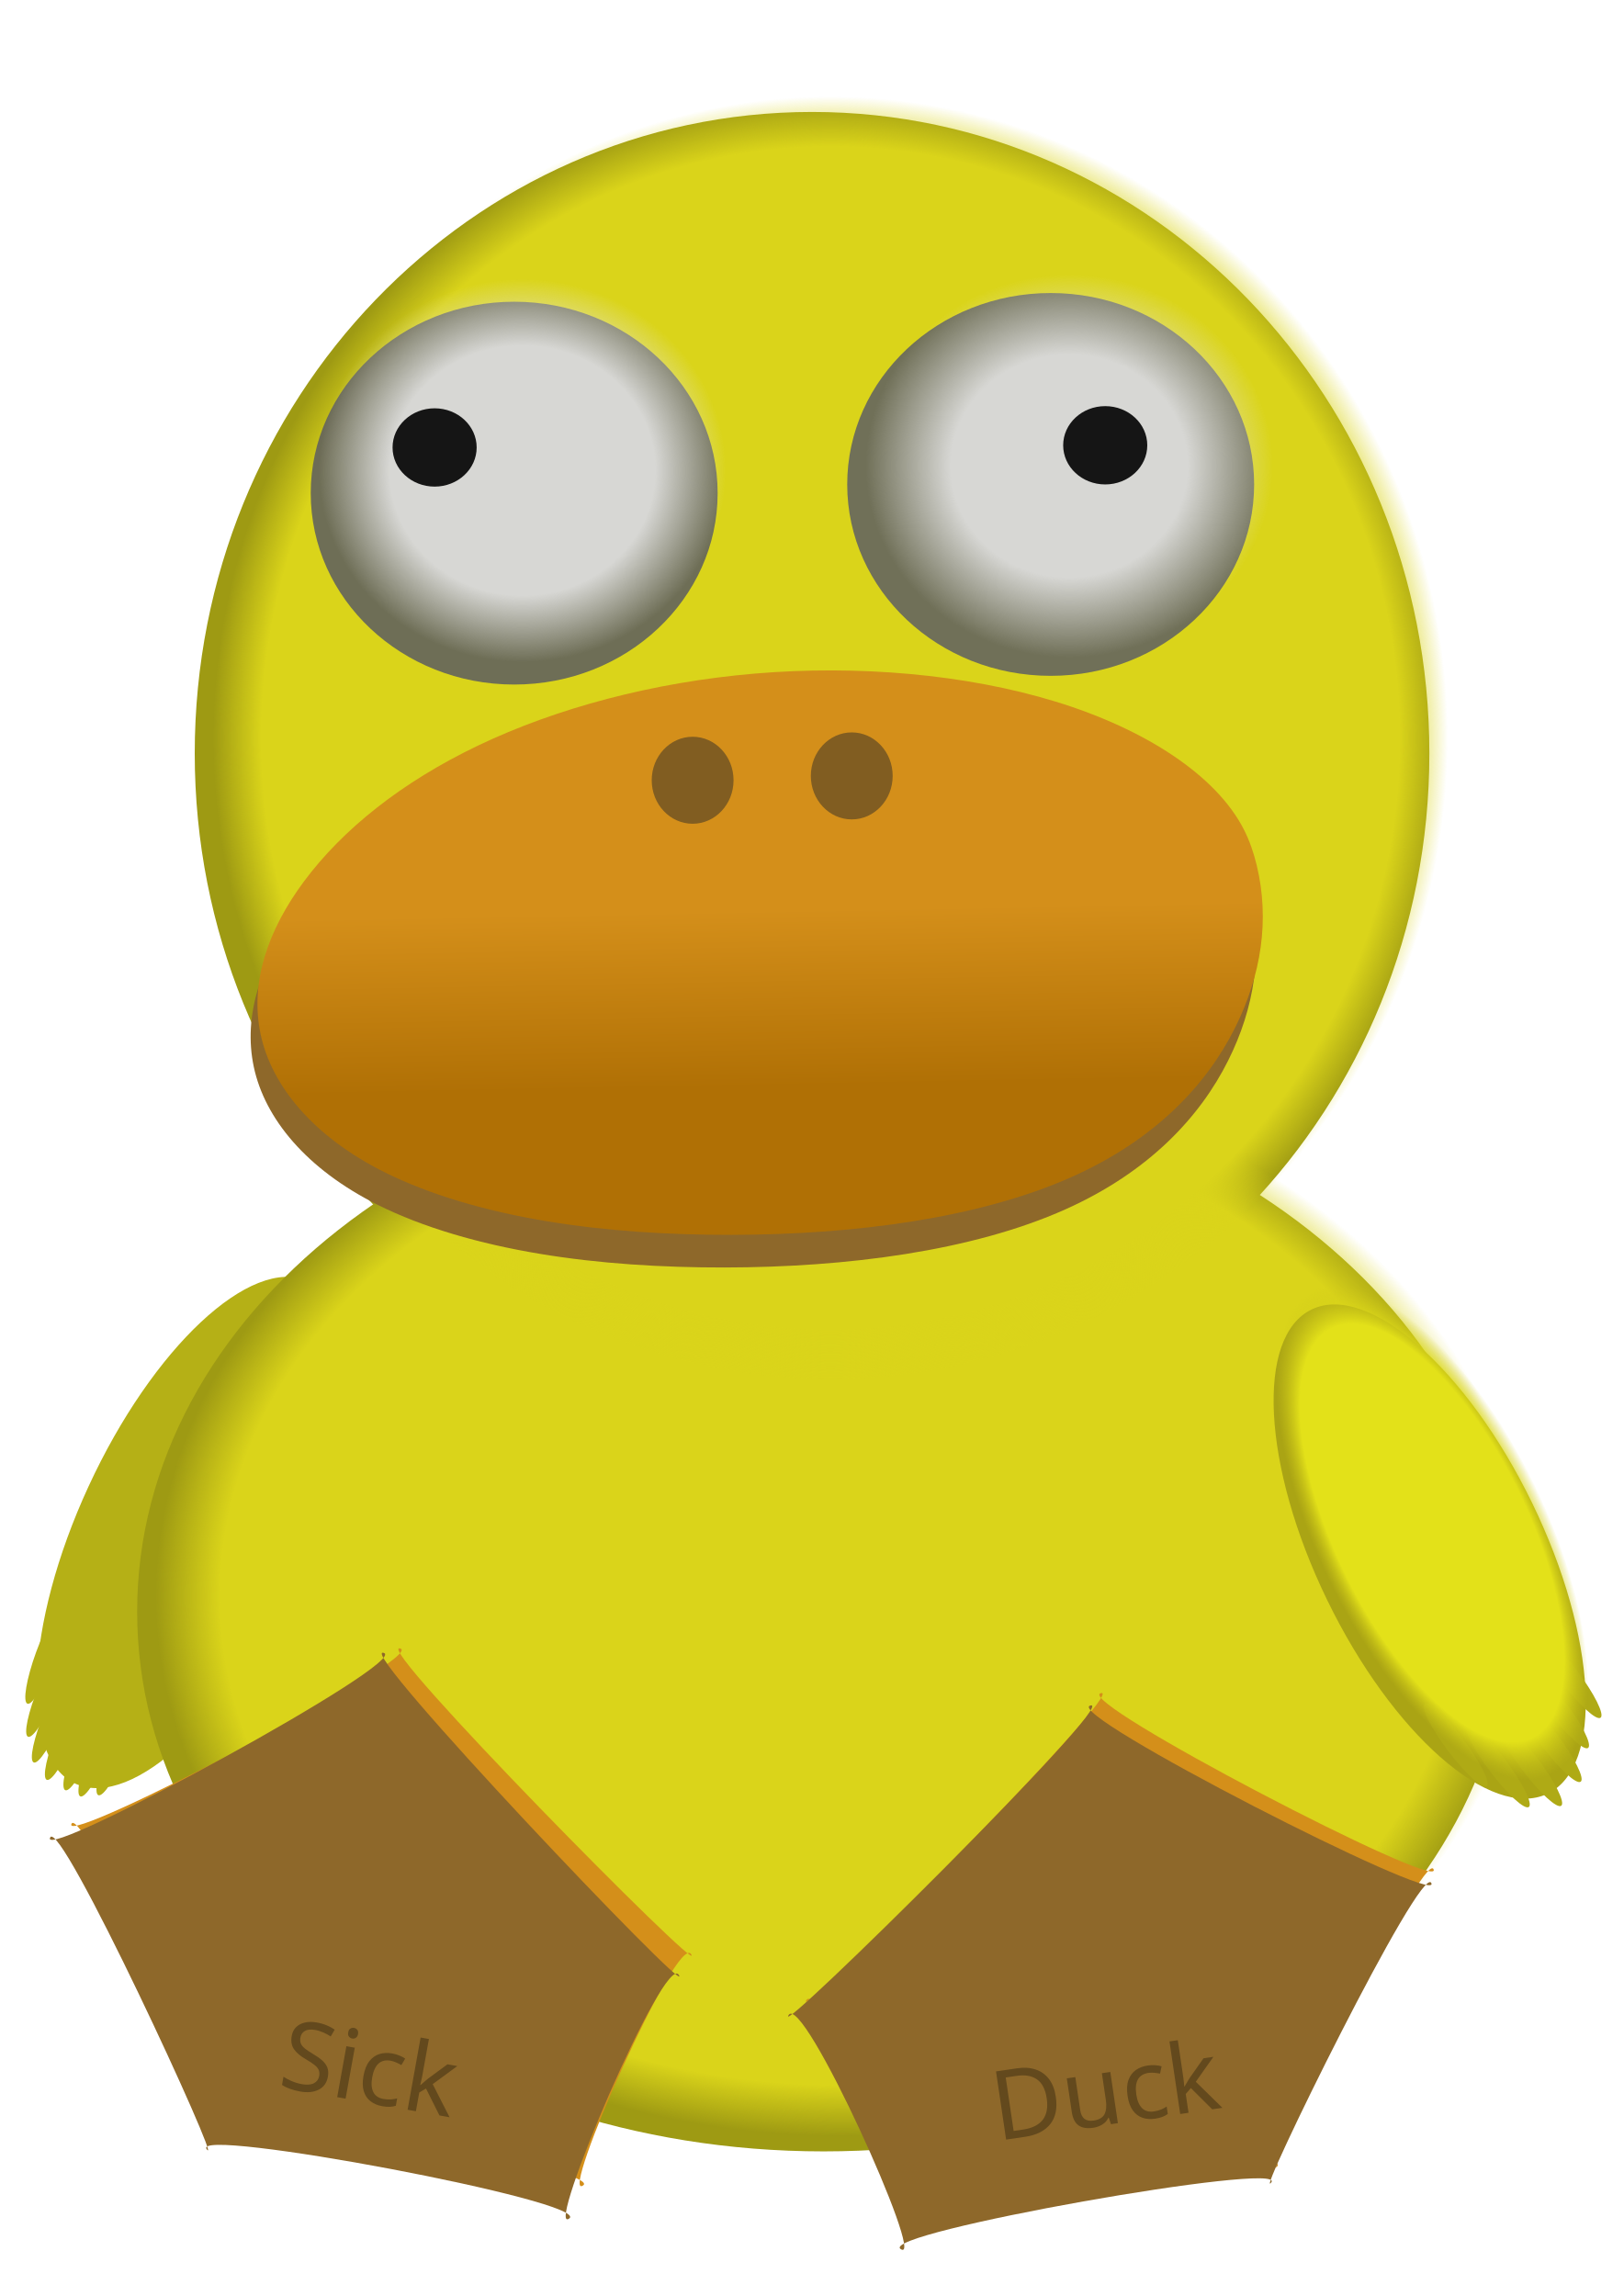
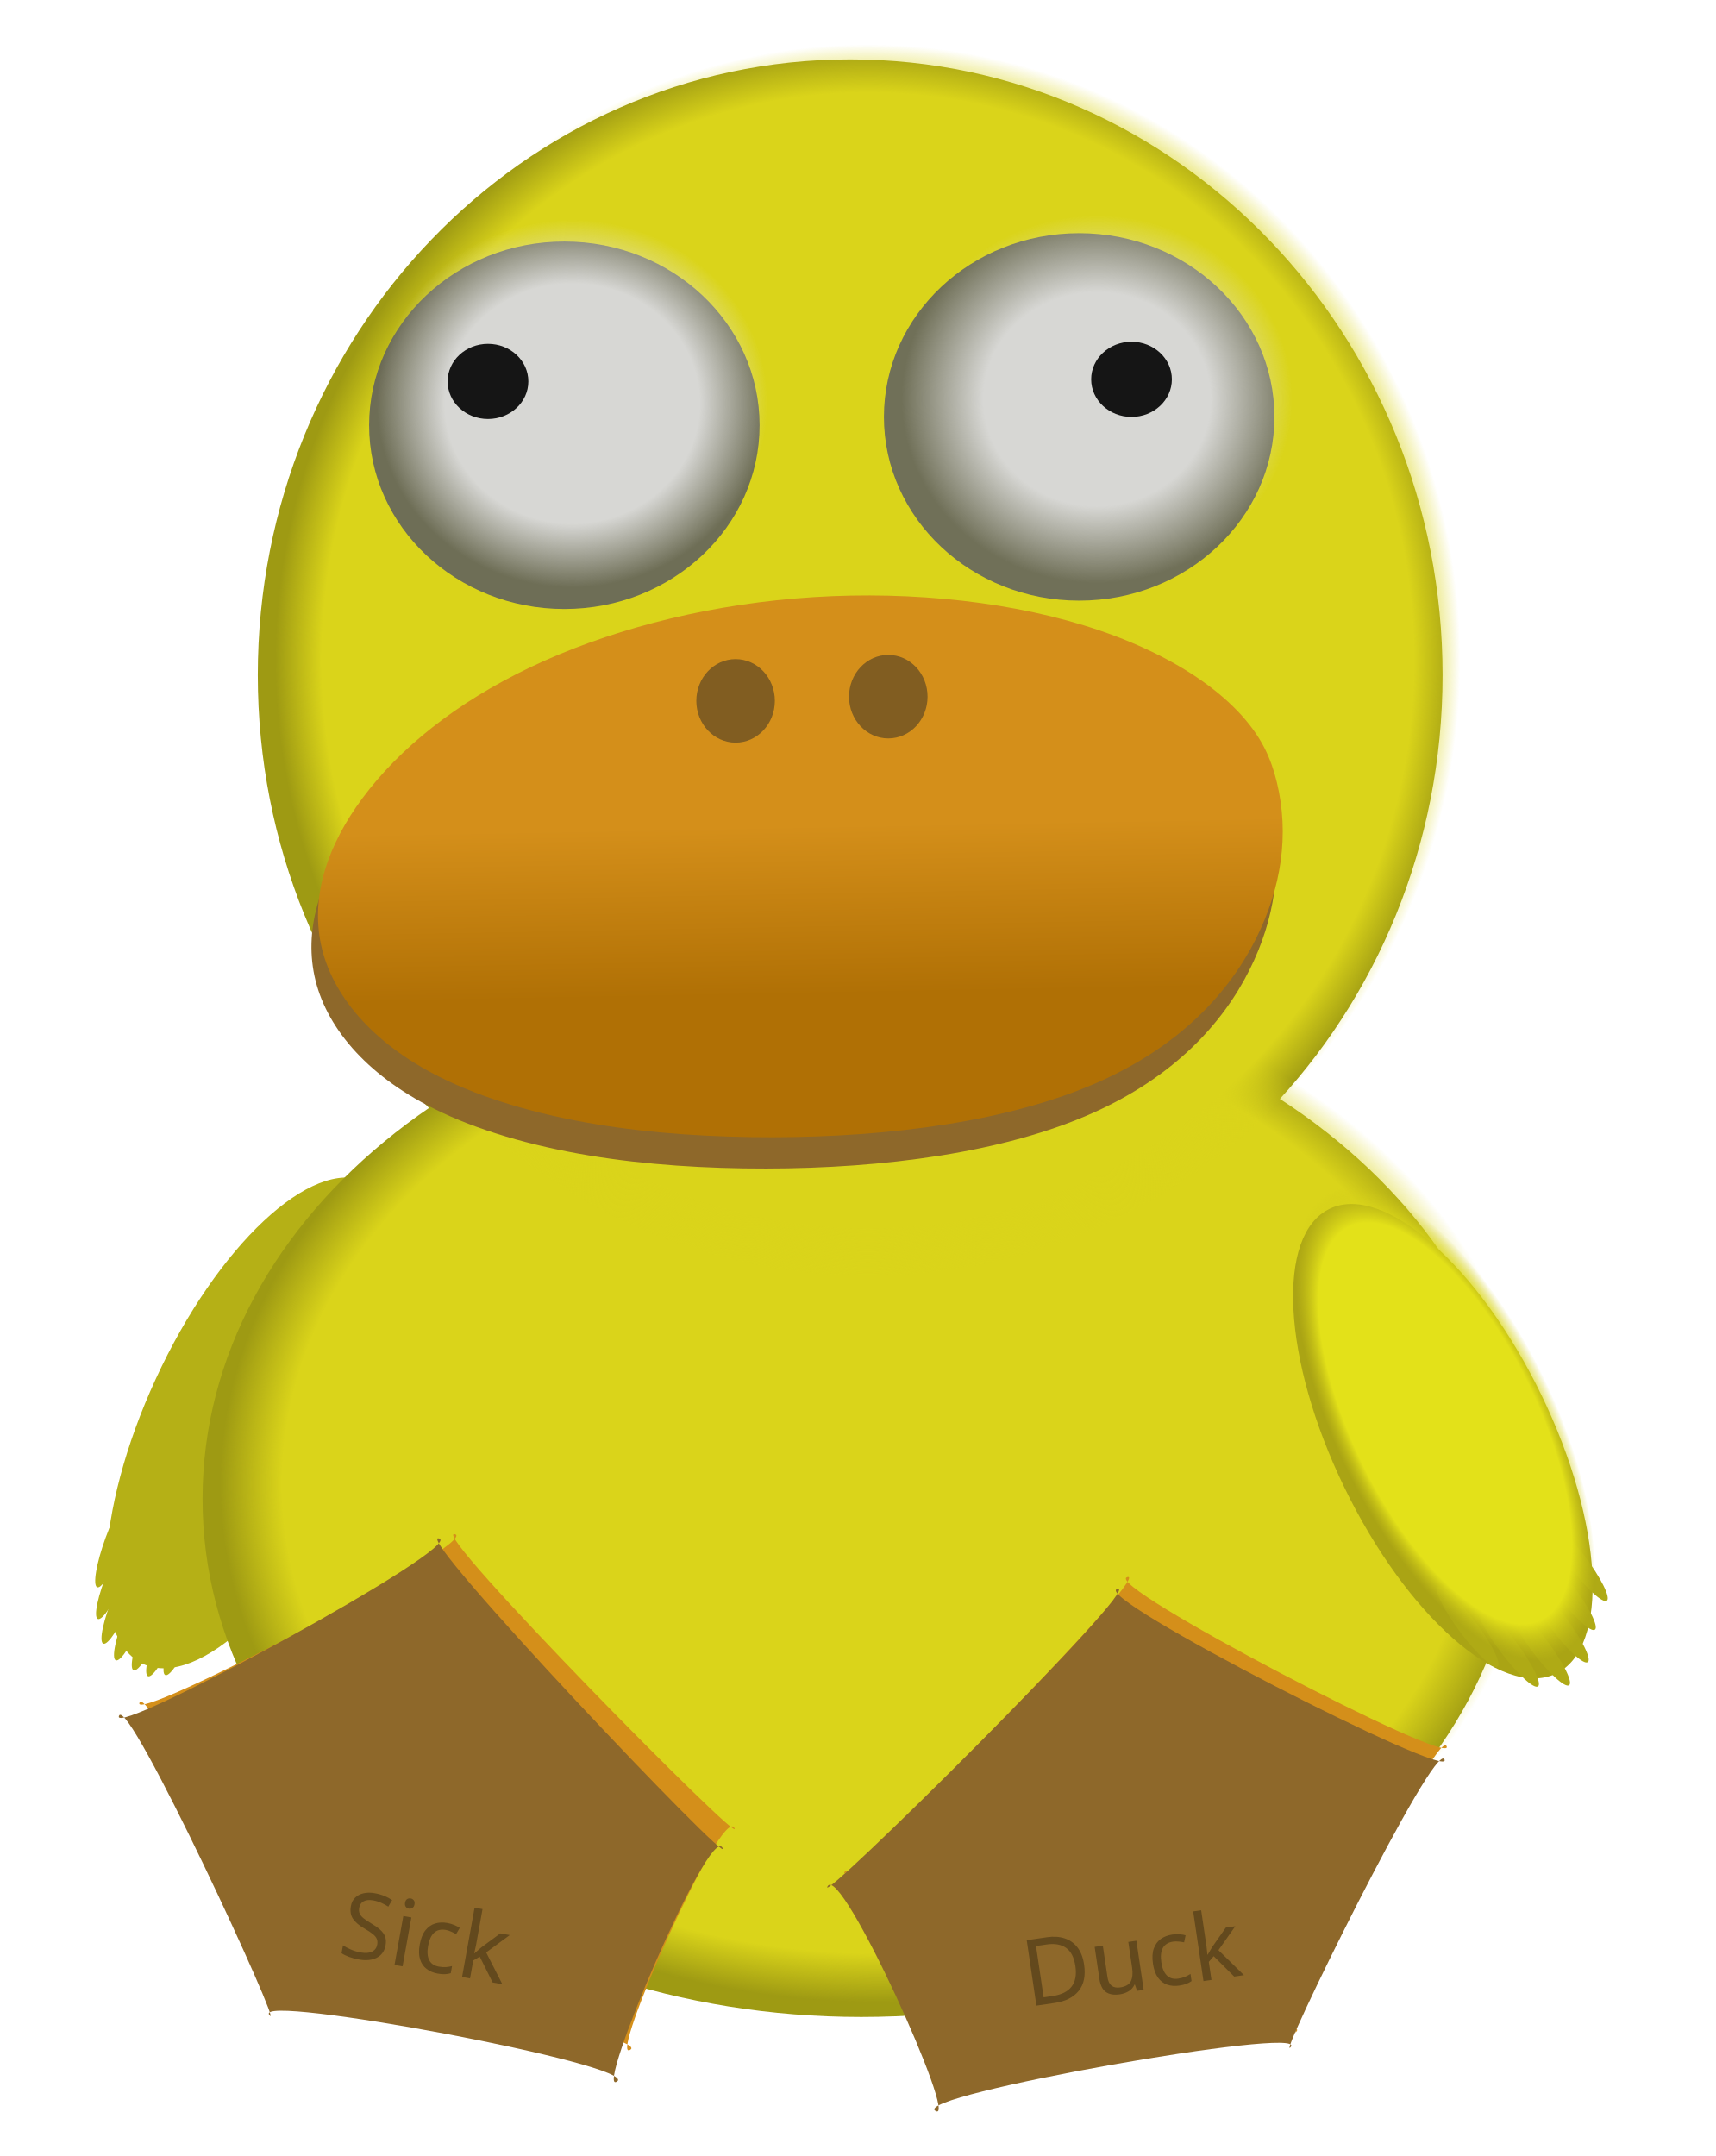
- <svg xmlns="http://www.w3.org/2000/svg" xmlns:xlink="http://www.w3.org/1999/xlink" width="210mm" height="297mm" viewBox="0 0 210 297" version="1.1" id="svg1">
+ <svg xmlns="http://www.w3.org/2000/svg" xmlns:xlink="http://www.w3.org/1999/xlink" width="231.20" height="290.55" viewBox="-9.56 6.48 231.20 290.55" version="1.1" id="svg1">
  <defs id="defs1">
    <linearGradient id="linearGradient37">
      <stop style="stop-color:#d48f1a;stop-opacity:1;" offset="0.421" id="stop38" />
      <stop style="stop-color:#b07005;stop-opacity:1;" offset="0.749" id="stop39" />
    </linearGradient>
    <linearGradient id="linearGradient36">
      <stop style="stop-color:#e3e119;stop-opacity:1;" offset="0.846" id="stop36" />
      <stop style="stop-color:#ccc618;stop-opacity:0;" offset="1" id="stop37" />
    </linearGradient>
    <rect x="105.287" y="953.716" width="136.975" height="80.754" id="rect36" />
    <rect x="422.17" y="992.56" width="227.951" height="68.488" id="rect35" />
    <linearGradient id="linearGradient33">
      <stop style="stop-color:#dad41a;stop-opacity:1;" offset="0.906" id="stop34" />
      <stop style="stop-color:#dad41a;stop-opacity:0;" offset="1" id="stop35" />
    </linearGradient>
    <linearGradient id="linearGradient31">
      <stop style="stop-color:#dad41a;stop-opacity:1;" offset="0.922" id="stop32" />
      <stop style="stop-color:#dad41a;stop-opacity:0;" offset="1" id="stop33" />
    </linearGradient>
    <linearGradient id="linearGradient29">
      <stop style="stop-color:#e6e6e6;stop-opacity:0.874;" offset="0.653" id="stop30" />
      <stop style="stop-color:#e6e6e6;stop-opacity:0;" offset="1" id="stop31" />
    </linearGradient>
    <linearGradient id="linearGradient28">
      <stop style="stop-color:#e6e6e6;stop-opacity:0.874;" offset="0.582" id="stop28" />
      <stop style="stop-color:#e6e6e6;stop-opacity:0;" offset="1" id="stop29" />
    </linearGradient>
    <radialGradient xlink:href="#linearGradient28" id="radialGradient29" cx="137.647" cy="63.124" fx="137.647" fy="63.124" r="26.663" gradientTransform="matrix(0.9869064,0,0,0.9286333,2.44512,1.651516)" gradientUnits="userSpaceOnUse" />
    <radialGradient xlink:href="#linearGradient29" id="radialGradient31" cx="67.34" cy="64.269" fx="67.34" fy="64.269" r="26.663" gradientTransform="matrix(0.9869064,0,0,0.9286333,1.110536,1.182228)" gradientUnits="userSpaceOnUse" />
    <radialGradient xlink:href="#linearGradient31" id="radialGradient33" cx="112.311" cy="141.904" fx="112.311" fy="141.904" r="95.553" gradientTransform="matrix(1,0,0,1.08209,0,-11.64884)" gradientUnits="userSpaceOnUse" />
    <radialGradient xlink:href="#linearGradient33" id="radialGradient35" cx="114.094" cy="280.242" fx="114.094" fy="280.242" r="106.25" gradientTransform="matrix(1,0,0,0.8187919,0,50.7822)" gradientUnits="userSpaceOnUse" />
    <radialGradient xlink:href="#linearGradient36" id="radialGradient37" cx="193.334" cy="206.676" fx="193.334" fy="206.676" r="14.887" gradientTransform="matrix(1,0,0,2.262892,0,-261.0095)" gradientUnits="userSpaceOnUse" />
    <linearGradient xlink:href="#linearGradient37" id="linearGradient39" x1="99.871" y1="93.687" x2="105.636" y2="258.756" gradientUnits="userSpaceOnUse" />
  </defs>
  <g id="layer13">
    <g id="g31" style="fill:#b5b016;fill-opacity:1" transform="matrix(0.9869064,0,0,0.9833466,0.5767028,5.112588)">
      <ellipse style="fill:#b5b016;fill-opacity:1;stroke-width:1.037;stroke-linecap:round" id="ellipse26" cx="88.256" cy="198.329" rx="1.248" ry="6.774" transform="rotate(22.48898)" />
      <ellipse style="fill:#b5b016;fill-opacity:1;stroke-width:1.037;stroke-linecap:round" id="ellipse24" cx="90.236" cy="201.168" rx="1.248" ry="6.774" transform="rotate(22.48898)" />
      <ellipse style="fill:#b5b016;fill-opacity:1;stroke-width:1.037;stroke-linecap:round" id="ellipse24-6" cx="92.691" cy="202.625" rx="1.248" ry="6.774" transform="rotate(22.48898)" />
      <ellipse style="fill:#b5b016;fill-opacity:1;stroke-width:1.037;stroke-linecap:round" id="ellipse24-2" cx="95.454" cy="202.958" rx="1.248" ry="6.774" transform="rotate(22.48898)" />
      <ellipse style="fill:#b5b016;fill-opacity:1;stroke-width:1.037;stroke-linecap:round" id="ellipse24-3" cx="97.585" cy="202.957" rx="1.248" ry="6.774" transform="rotate(22.48898)" />
      <ellipse style="fill:#b5b016;fill-opacity:1;stroke-width:1.037;stroke-linecap:round" id="ellipse24-0" cx="99.709" cy="201.909" rx="1.248" ry="6.774" transform="rotate(22.48898)" />
      <ellipse style="fill:#b5b016;fill-opacity:1;stroke-width:1.037;stroke-linecap:round" id="ellipse24-7" cx="77.515" cy="197.983" rx="1.248" ry="6.774" transform="rotate(19.94654)" />
      <ellipse style="fill:#b5b016;fill-opacity:1;stroke-width:1.009;stroke-linecap:round" id="ellipse10" cx="104.336" cy="169.463" rx="14.846" ry="36.404" transform="matrix(0.9136709,0.4064547,-0.4175413,0.908658,0,0)" />
    </g>
    <g id="g9" transform="matrix(0.835555,0,0,0.8025149,11.18337,-16.42021)">
      <ellipse style="opacity:1;fill:#9e9a13;fill-opacity:1;stroke-width:1.037;stroke-linecap:round" id="ellipse8" cx="114.094" cy="280.242" rx="106.25" ry="86.996" />
      <ellipse style="display:inline;opacity:1;fill:#9e9a13;fill-opacity:1;stroke-width:1.037;stroke-linecap:round" id="ellipse9" cx="112.311" cy="141.904" rx="95.553" ry="103.397" />
    </g>
    <g id="g8" transform="matrix(0.835555,0,0,0.8025149,13.56666,-18.42313)">
      <ellipse style="opacity:1;fill:url(#radialGradient35);fill-opacity:1;stroke-width:1.037;stroke-linecap:round" id="path4" cx="114.094" cy="280.242" rx="106.25" ry="86.996" />
      <ellipse style="opacity:1;fill:url(#radialGradient33);fill-opacity:1;stroke-width:1.037;stroke-linecap:round" id="path3" cx="112.311" cy="141.904" rx="95.553" ry="103.397" />
    </g>
    <g id="g15" transform="matrix(0.8909494,-0.4203024,0.4516974,0.9302821,-80.39073,87.28152)">
      <ellipse style="opacity:1;fill:#aaa414;fill-opacity:1;stroke-width:0.972;stroke-linecap:round" id="ellipse11" cx="191.981" cy="208.658" rx="14.887" ry="33.687" />
      <ellipse style="opacity:1;fill:#afaa15;fill-opacity:1;stroke-width:1.037;stroke-linecap:round" id="ellipse18" cx="66.342" cy="286.52" rx="1.248" ry="6.774" transform="matrix(0.9824768,-0.1910009,0.1927019,0.9322005,63.55524,-22.48228)" />
      <ellipse style="opacity:1;fill:#afaa15;fill-opacity:1;stroke-width:1.012;stroke-linecap:round" id="ellipse19" cx="135.98" cy="268.03" rx="1.249" ry="6.449" transform="matrix(0.9816222,-0.1908348,0.2024372,0.9792952,0,0)" />
      <ellipse style="opacity:1;fill:#afaa15;fill-opacity:1;stroke-width:1.012;stroke-linecap:round" id="ellipse20" cx="139.472" cy="270.334" rx="1.249" ry="6.449" transform="matrix(0.9816222,-0.1908348,0.2024372,0.9792952,0,0)" />
      <ellipse style="opacity:1;fill:#afaa15;fill-opacity:1;stroke-width:1.012;stroke-linecap:round" id="ellipse21" cx="143.417" cy="269.384" rx="1.249" ry="6.449" transform="matrix(0.9816222,-0.1908348,0.2024372,0.9792952,0,0)" />
      <ellipse style="opacity:1;fill:#afaa15;fill-opacity:1;stroke-width:1.012;stroke-linecap:round" id="ellipse22" cx="146.863" cy="266.558" rx="1.249" ry="6.449" transform="matrix(0.9816222,-0.1908348,0.2024372,0.9792952,0,0)" />
      <ellipse style="opacity:1;fill:#afaa15;fill-opacity:1;stroke-width:1.012;stroke-linecap:round" id="ellipse23" cx="150.56" cy="264.467" rx="1.249" ry="6.449" transform="matrix(0.9816222,-0.1908348,0.2024372,0.9792952,0,0)" />
      <ellipse style="opacity:1;fill:url(#radialGradient37);fill-opacity:1;stroke-width:0.972;stroke-linecap:round" id="path9" cx="193.334" cy="206.676" rx="14.887" ry="33.687" />
    </g>
  </g>
  <g id="layer1">
    <g id="g12" transform="matrix(0.8620502,0,0,0.7932947,13.41288,43.32101)">
      <path style="opacity:1;fill:#d48f1a;fill-opacity:1;stroke-width:1.037;stroke-linecap:round" id="path11" d="m -207.806,-25.334 c -3.079,-6.304 -30.728,63.333 -25.029,59.273 5.7,-4.06 -86.571,-22.58 -82.511,-16.882 4.06,5.698 -33.662,-81.837 -35.691,-75.846 -2.028,5.991 82.584,-43.244 75.949,-45.052 -6.635,-1.809 70.361,84.81 67.282,78.506 z" transform="matrix(0.6493185,0,0,0.6356504,223.0882,280.1916)" />
      <path style="opacity:1;fill:#8e682a;fill-opacity:1;stroke-width:1.037;stroke-linecap:round" id="path12" d="m -207.806,-25.334 c -3.079,-6.304 -30.728,63.333 -25.029,59.273 5.7,-4.06 -86.571,-22.58 -82.511,-16.882 4.06,5.698 -33.662,-81.837 -35.691,-75.846 -2.028,5.991 82.584,-43.244 75.949,-45.052 -6.635,-1.809 70.361,84.81 67.282,78.506 z" transform="matrix(0.6588189,0,0,0.6696297,223.2147,284.4341)" />
    </g>
    <g id="g16" transform="matrix(0.8536108,0,0,0.8289228,28.02512,36.74294)">
      <path style="fill:#d48f1a;fill-opacity:1;stroke-width:1.037;stroke-linecap:round" id="path13" d="m -207.806,-25.334 c -3.079,-6.304 -30.728,63.333 -25.029,59.273 5.7,-4.06 -86.571,-22.58 -82.511,-16.882 4.06,5.698 -33.662,-81.837 -35.691,-75.846 -2.028,5.991 82.584,-43.244 75.949,-45.052 -6.635,-1.809 70.361,84.81 67.282,78.506 z" transform="matrix(-0.6637439,0,0,0.6108194,-48.6126,283.3172)" />
      <path style="fill:#8e682a;fill-opacity:1;stroke-width:1.037;stroke-linecap:round" id="path14" d="m -207.806,-25.334 c -3.079,-6.304 -30.728,63.333 -25.029,59.273 5.7,-4.06 -86.571,-22.58 -82.511,-16.882 4.06,5.698 -33.662,-81.837 -35.691,-75.846 -2.028,5.991 82.584,-43.244 75.949,-45.052 -6.635,-1.809 70.361,84.81 67.282,78.506 z" transform="matrix(-0.6801136,0,0,0.6158141,-54.69659,285.7631)" />
    </g>
  </g>
  <g id="layer12">
    <path style="opacity:1;fill:#8e682a;fill-opacity:1;stroke-width:1.037;stroke-linecap:round" d="m 27.81,154.383 c -5.906,14.83 -8.924,31.006 -7.123,46.866 1.801,15.861 8.656,31.367 20.315,42.27 7.508,7.021 16.803,11.995 26.618,15.048 9.815,3.054 20.15,4.232 30.429,4.205 19.984,-0.051 40.643,-5.012 55.977,-17.827 13.745,-11.487 22.105,-28.334 26.741,-45.637 4.344,-16.216 5.727,-33.268 3.565,-49.916 -0.484,-3.724 -1.144,-7.431 -2.139,-11.053 -4.517,-16.431 -16.098,-30.634 -30.89,-39.096 C 136.512,90.781 118.726,87.976 101.895,90.641 85.064,93.307 69.237,101.299 56.51,112.632 43.784,123.965 34.115,138.551 27.81,154.383 Z" id="path2" transform="matrix(0.7872335,0,0,0.4218031,16.53791,53.11809)" />
    <path style="opacity:1;fill:url(#linearGradient39);stroke-width:1.037;stroke-linecap:round" d="m 27.81,154.383 c -5.906,14.83 -8.924,31.006 -7.123,46.866 1.801,15.861 8.656,31.367 20.315,42.27 7.508,7.021 16.803,11.995 26.618,15.048 9.815,3.054 20.15,4.232 30.429,4.205 19.984,-0.051 40.643,-5.012 55.977,-17.827 13.745,-11.487 22.105,-28.334 26.741,-45.637 4.344,-16.216 5.727,-33.268 3.565,-49.916 -0.484,-3.724 -1.144,-7.431 -2.139,-11.053 -4.517,-16.431 -16.098,-30.634 -30.89,-39.096 C 136.512,90.781 118.726,87.976 101.895,90.641 85.064,93.307 69.237,101.299 56.51,112.632 43.784,123.965 34.115,138.551 27.81,154.383 Z" id="path7" transform="matrix(0.7872335,0,0,0.4218031,17.41994,48.8976)" />
    <ellipse style="opacity:1;fill:#735522;fill-opacity:0.855;stroke-width:0.837;stroke-linecap:round" id="path6" cx="89.581" cy="100.93" rx="5.292" ry="5.627" />
    <ellipse style="opacity:1;fill:#735522;fill-opacity:0.855;stroke-width:0.837;stroke-linecap:round" id="ellipse6" cx="110.161" cy="100.367" rx="5.292" ry="5.627" />
  </g>
  <g id="layer11">
    <ellipse style="opacity:1;fill:#616161;fill-opacity:0.874;stroke-width:0.837;stroke-linecap:round" id="ellipse28" cx="135.887" cy="62.664" rx="26.314" ry="24.76" />
    <ellipse style="opacity:1;fill:url(#radialGradient29);stroke-width:0.837;stroke-linecap:round" id="ellipse1" cx="138.289" cy="60.271" rx="26.314" ry="24.76" />
    <ellipse style="opacity:1;fill:#5f5f5f;fill-opacity:0.874;stroke-width:0.837;stroke-linecap:round" id="ellipse27" cx="66.501" cy="63.79" rx="26.314" ry="24.76" />
    <ellipse style="opacity:1;fill:url(#radialGradient31);stroke-width:0.837;stroke-linecap:round" id="path1" cx="67.568" cy="60.864" rx="26.314" ry="24.76" />
    <ellipse style="opacity:1;fill:#151515;fill-opacity:1;stroke-width:0.837;stroke-linecap:round" id="path5" cx="56.21" cy="57.881" rx="5.439" ry="5.065" />
    <ellipse style="opacity:1;fill:#151515;fill-opacity:1;stroke-width:0.837;stroke-linecap:round" id="ellipse5" cx="142.943" cy="57.6" rx="5.439" ry="5.065" />
  </g>
  <text xml:space="preserve" id="text35" style="font-style:normal;font-variant:normal;font-weight:normal;font-stretch:normal;font-size:48px;line-height:0;font-family:'Eras Demi ITC';-inkscape-font-specification:'Eras Demi ITC';writing-mode:lr-tb;direction:ltr;white-space:pre;shape-inside:url(#rect35);display:inline;opacity:1;fill:#63491d;fill-opacity:1;stroke-width:3.919;stroke-linecap:round" transform="matrix(0.2583267,-0.03794689,0.03808425,0.257395,-18.38242,34.47794)">
    <tspan x="422.17" y="1004.237" id="tspan1">Duck</tspan>
  </text>
  <text xml:space="preserve" transform="matrix(0.2570039,0.04600816,-0.04617471,0.2560769,53.30917,17.81851)" id="text36" style="font-style:normal;font-variant:normal;font-weight:normal;font-stretch:normal;font-size:48px;line-height:0;font-family:'Eras Demi ITC';-inkscape-font-specification:'Eras Demi ITC';writing-mode:lr-tb;direction:ltr;white-space:pre;shape-inside:url(#rect36);display:inline;opacity:1;fill:#63491d;fill-opacity:1;stroke-width:3.919;stroke-linecap:round">
    <tspan x="105.287" y="965.393" id="tspan2">Sick</tspan>
  </text>
</svg>
